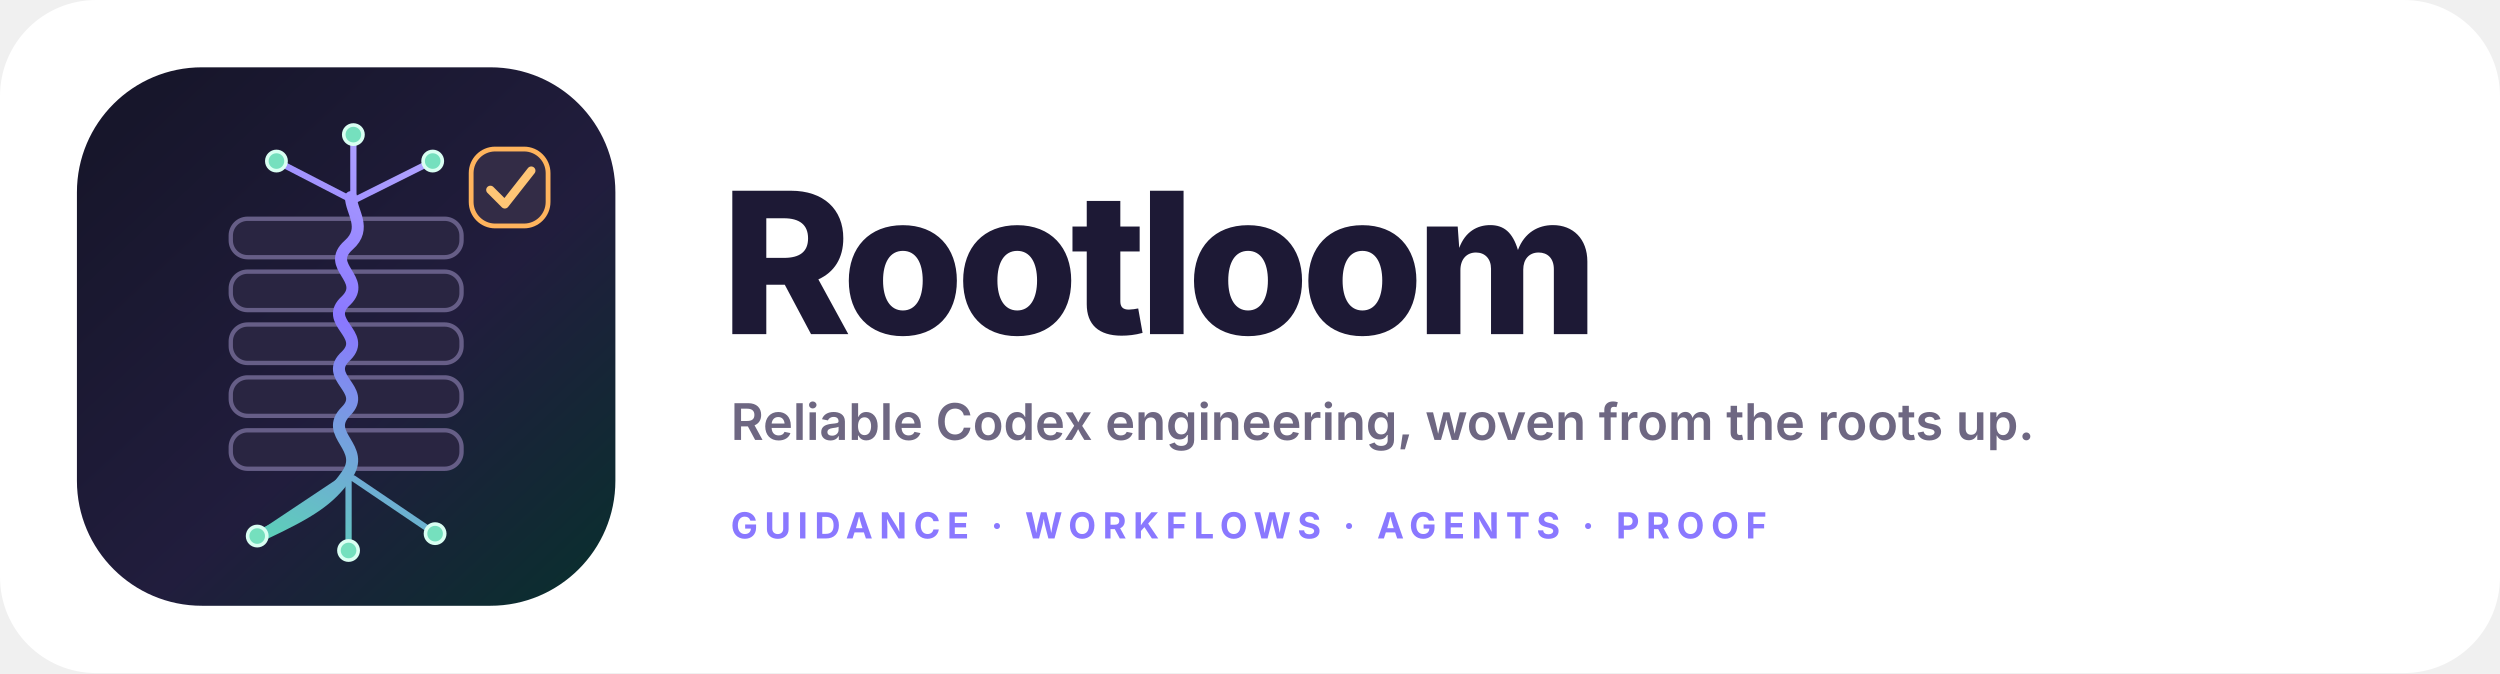
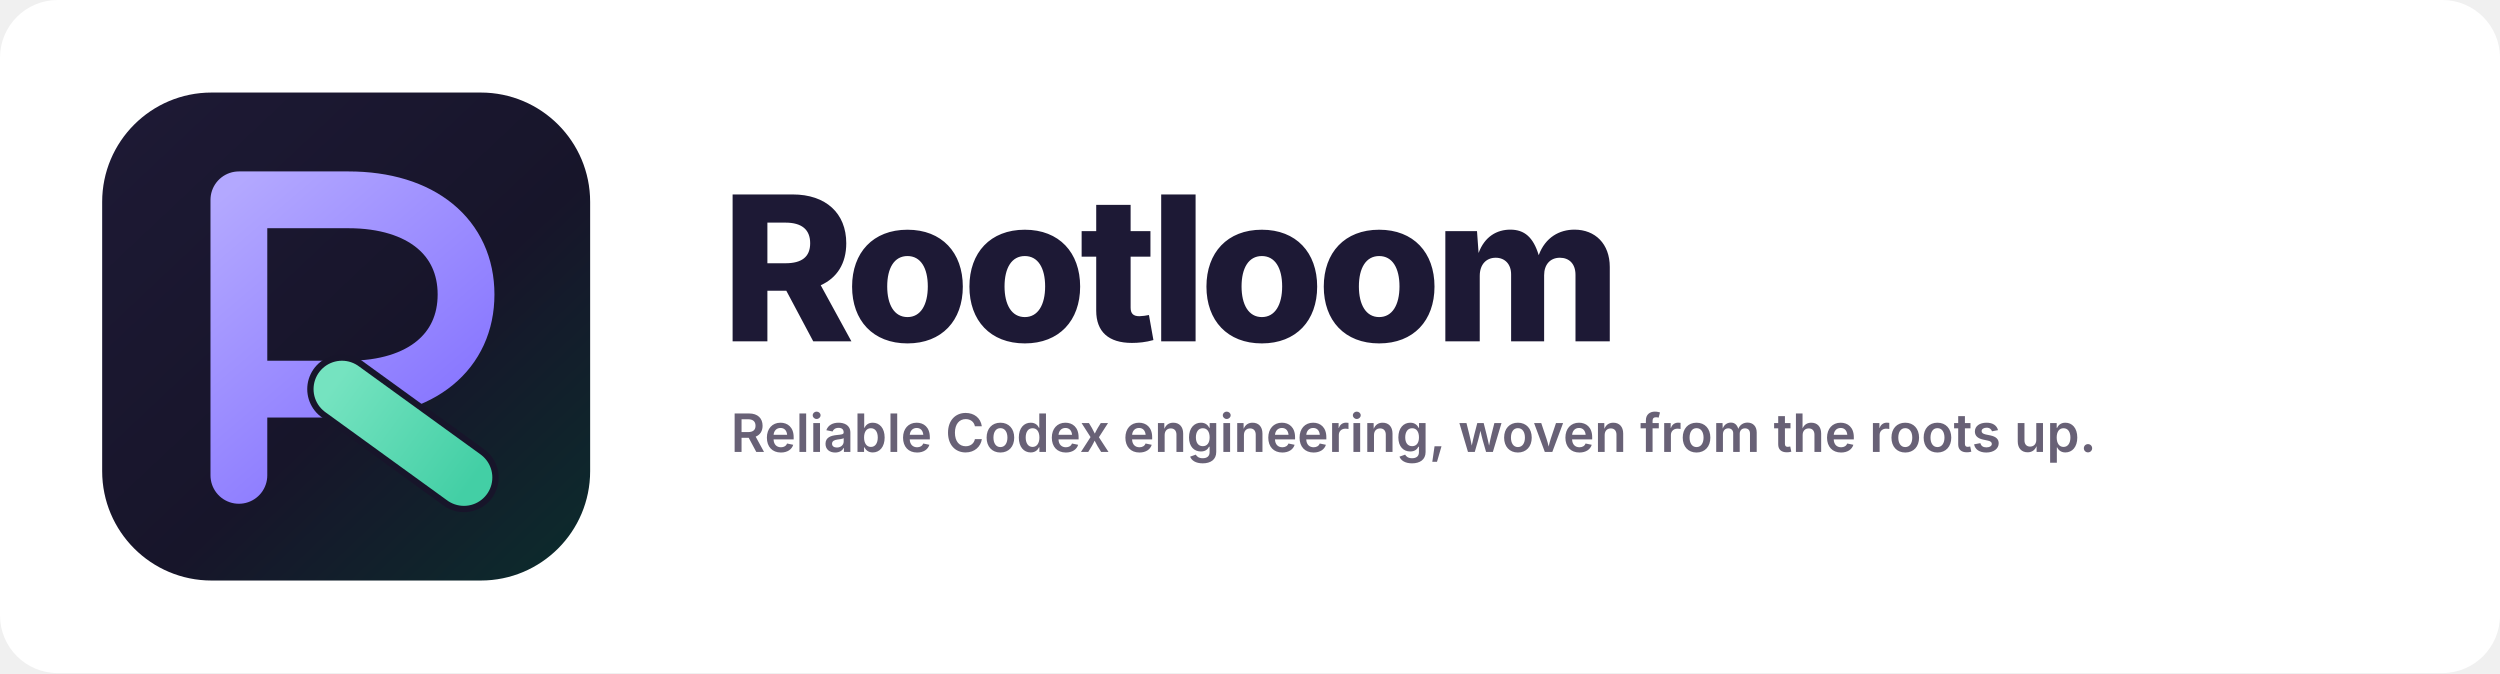
<svg xmlns="http://www.w3.org/2000/svg" viewBox="0 0 1040 280" role="img" aria-labelledby="title desc">
  <defs>
-     <linearGradient id="mark-bg" x1="25" y1="18" x2="205" y2="212" gradientUnits="userSpaceOnUse">
-       <stop stop-color="#17162B" />
-       <stop offset=".58" stop-color="#211D3D" />
-       <stop offset="1" stop-color="#0C2D30" />
+     <linearGradient id="bg" x1="30" y1="24" x2="226" y2="232" gradientUnits="userSpaceOnUse">
+       <stop stop-color="#1D1934" />
+       <stop offset="0.58" stop-color="#17152A" />
+       <stop offset="1" stop-color="#0D292C" />
    </linearGradient>
-     <linearGradient id="mark-fiber" x1="71" y1="202" x2="151" y2="30" gradientUnits="userSpaceOnUse">
-       <stop stop-color="#58D8B1" />
-       <stop offset=".55" stop-color="#8A78FF" />
-       <stop offset="1" stop-color="#B5A9FF" />
+     <linearGradient id="iris" x1="73" y1="58" x2="187" y2="192" gradientUnits="userSpaceOnUse">
+       <stop stop-color="#B3A8FF" />
+       <stop offset="1" stop-color="#7F6CFF" />
+     </linearGradient>
+     <linearGradient id="mint" x1="122" y1="151" x2="187" y2="198" gradientUnits="userSpaceOnUse">
+       <stop stop-color="#75E3C0" />
+       <stop offset="1" stop-color="#43CFA5" />
    </linearGradient>
  </defs>
-   <rect width="1040" height="280" rx="40" fill="#FFFFFF" />
-   <g transform="translate(32 28)">
-     <rect width="224" height="224" rx="52" fill="url(#mark-bg)" />
-     <g fill="#292541" stroke="#665E87" stroke-width="1.8">
-       <rect x="64" y="63" width="96" height="16" rx="7" />
-       <rect x="64" y="85" width="96" height="16" rx="7" />
-       <rect x="64" y="107" width="96" height="16" rx="7" />
-       <rect x="64" y="129" width="96" height="16" rx="7" />
-       <rect x="64" y="151" width="96" height="16" rx="7" />
-     </g>
-     <g fill="none" stroke="url(#mark-fiber)" stroke-linecap="round" stroke-linejoin="round">
-       <path d="M78 194c19-9 27-14 34-24 9-12-10-17 0-27 9-9-10-14 0-23 9-9-10-14 0-23 9-9-9-14 1-23 8-7 1-14 1-20" stroke-width="5" />
-       <path d="M114 55 83 39M115 54V28M116 55l32-16M111 171 75 195M113 172v29M115 171l34 23" stroke-width="2.6" />
-     </g>
-     <g fill="#75E0BE" stroke="#D9FFF2" stroke-width="1.5">
-       <circle cx="83" cy="39" r="4" />
-       <circle cx="115" cy="28" r="4" />
-       <circle cx="148" cy="39" r="4" />
-       <circle cx="75" cy="195" r="4" />
-       <circle cx="113" cy="201" r="4" />
-       <circle cx="149" cy="194" r="4" />
-     </g>
-     <g transform="translate(164 34)">
-       <rect width="32" height="32" rx="10" fill="#332C46" stroke="#FFB45D" stroke-width="2" />
-       <path d="m8 17 6 6 11-14" fill="none" stroke="#FFC676" stroke-width="3.5" stroke-linecap="round" stroke-linejoin="round" />
-     </g>
+   <rect width="1040" height="280" rx="24" fill="#FFFFFF" />
+   <g transform="translate(32 28) scale(.875)">
+     <rect x="12" y="12" width="232" height="232" rx="52" fill="url(#bg)" />
+     <path d="M77 194V63h52c35 0 56 18 56 45s-21 45-56 45H77" fill="none" stroke="url(#iris)" stroke-width="27" stroke-linecap="round" stroke-linejoin="round" />
+     <path d="M126 153 184 195" fill="none" stroke="#17152A" stroke-width="33" stroke-linecap="round" />
+     <path d="M126 153 184 195" fill="none" stroke="url(#mint)" stroke-width="27" stroke-linecap="round" />
  </g>
  <g font-family="Inter, ui-sans-serif, system-ui, -apple-system, BlinkMacSystemFont, 'Segoe UI', sans-serif">
-     <text x="300" y="139" fill="#1D1935" font-size="82" font-weight="790" letter-spacing="-3.2">Rootloom</text>
-     <text x="304" y="183" fill="#6E6782" font-size="21" font-weight="620">Reliable Codex engineering, woven from the roots up.</text>
-     <text x="304" y="224" fill="#8A78FF" font-size="15" font-weight="750" letter-spacing="2.8">GUIDANCE · WORKFLOWS · AGENTS · PROOF</text>
+     <text x="300" y="142" fill="#1D1935" font-size="84" font-weight="790" letter-spacing="-3.2">Rootloom</text>
+     <text x="304" y="188" fill="#686176" font-size="22" font-weight="600">Reliable Codex engineering, woven from the roots up.</text>
  </g>
</svg>
